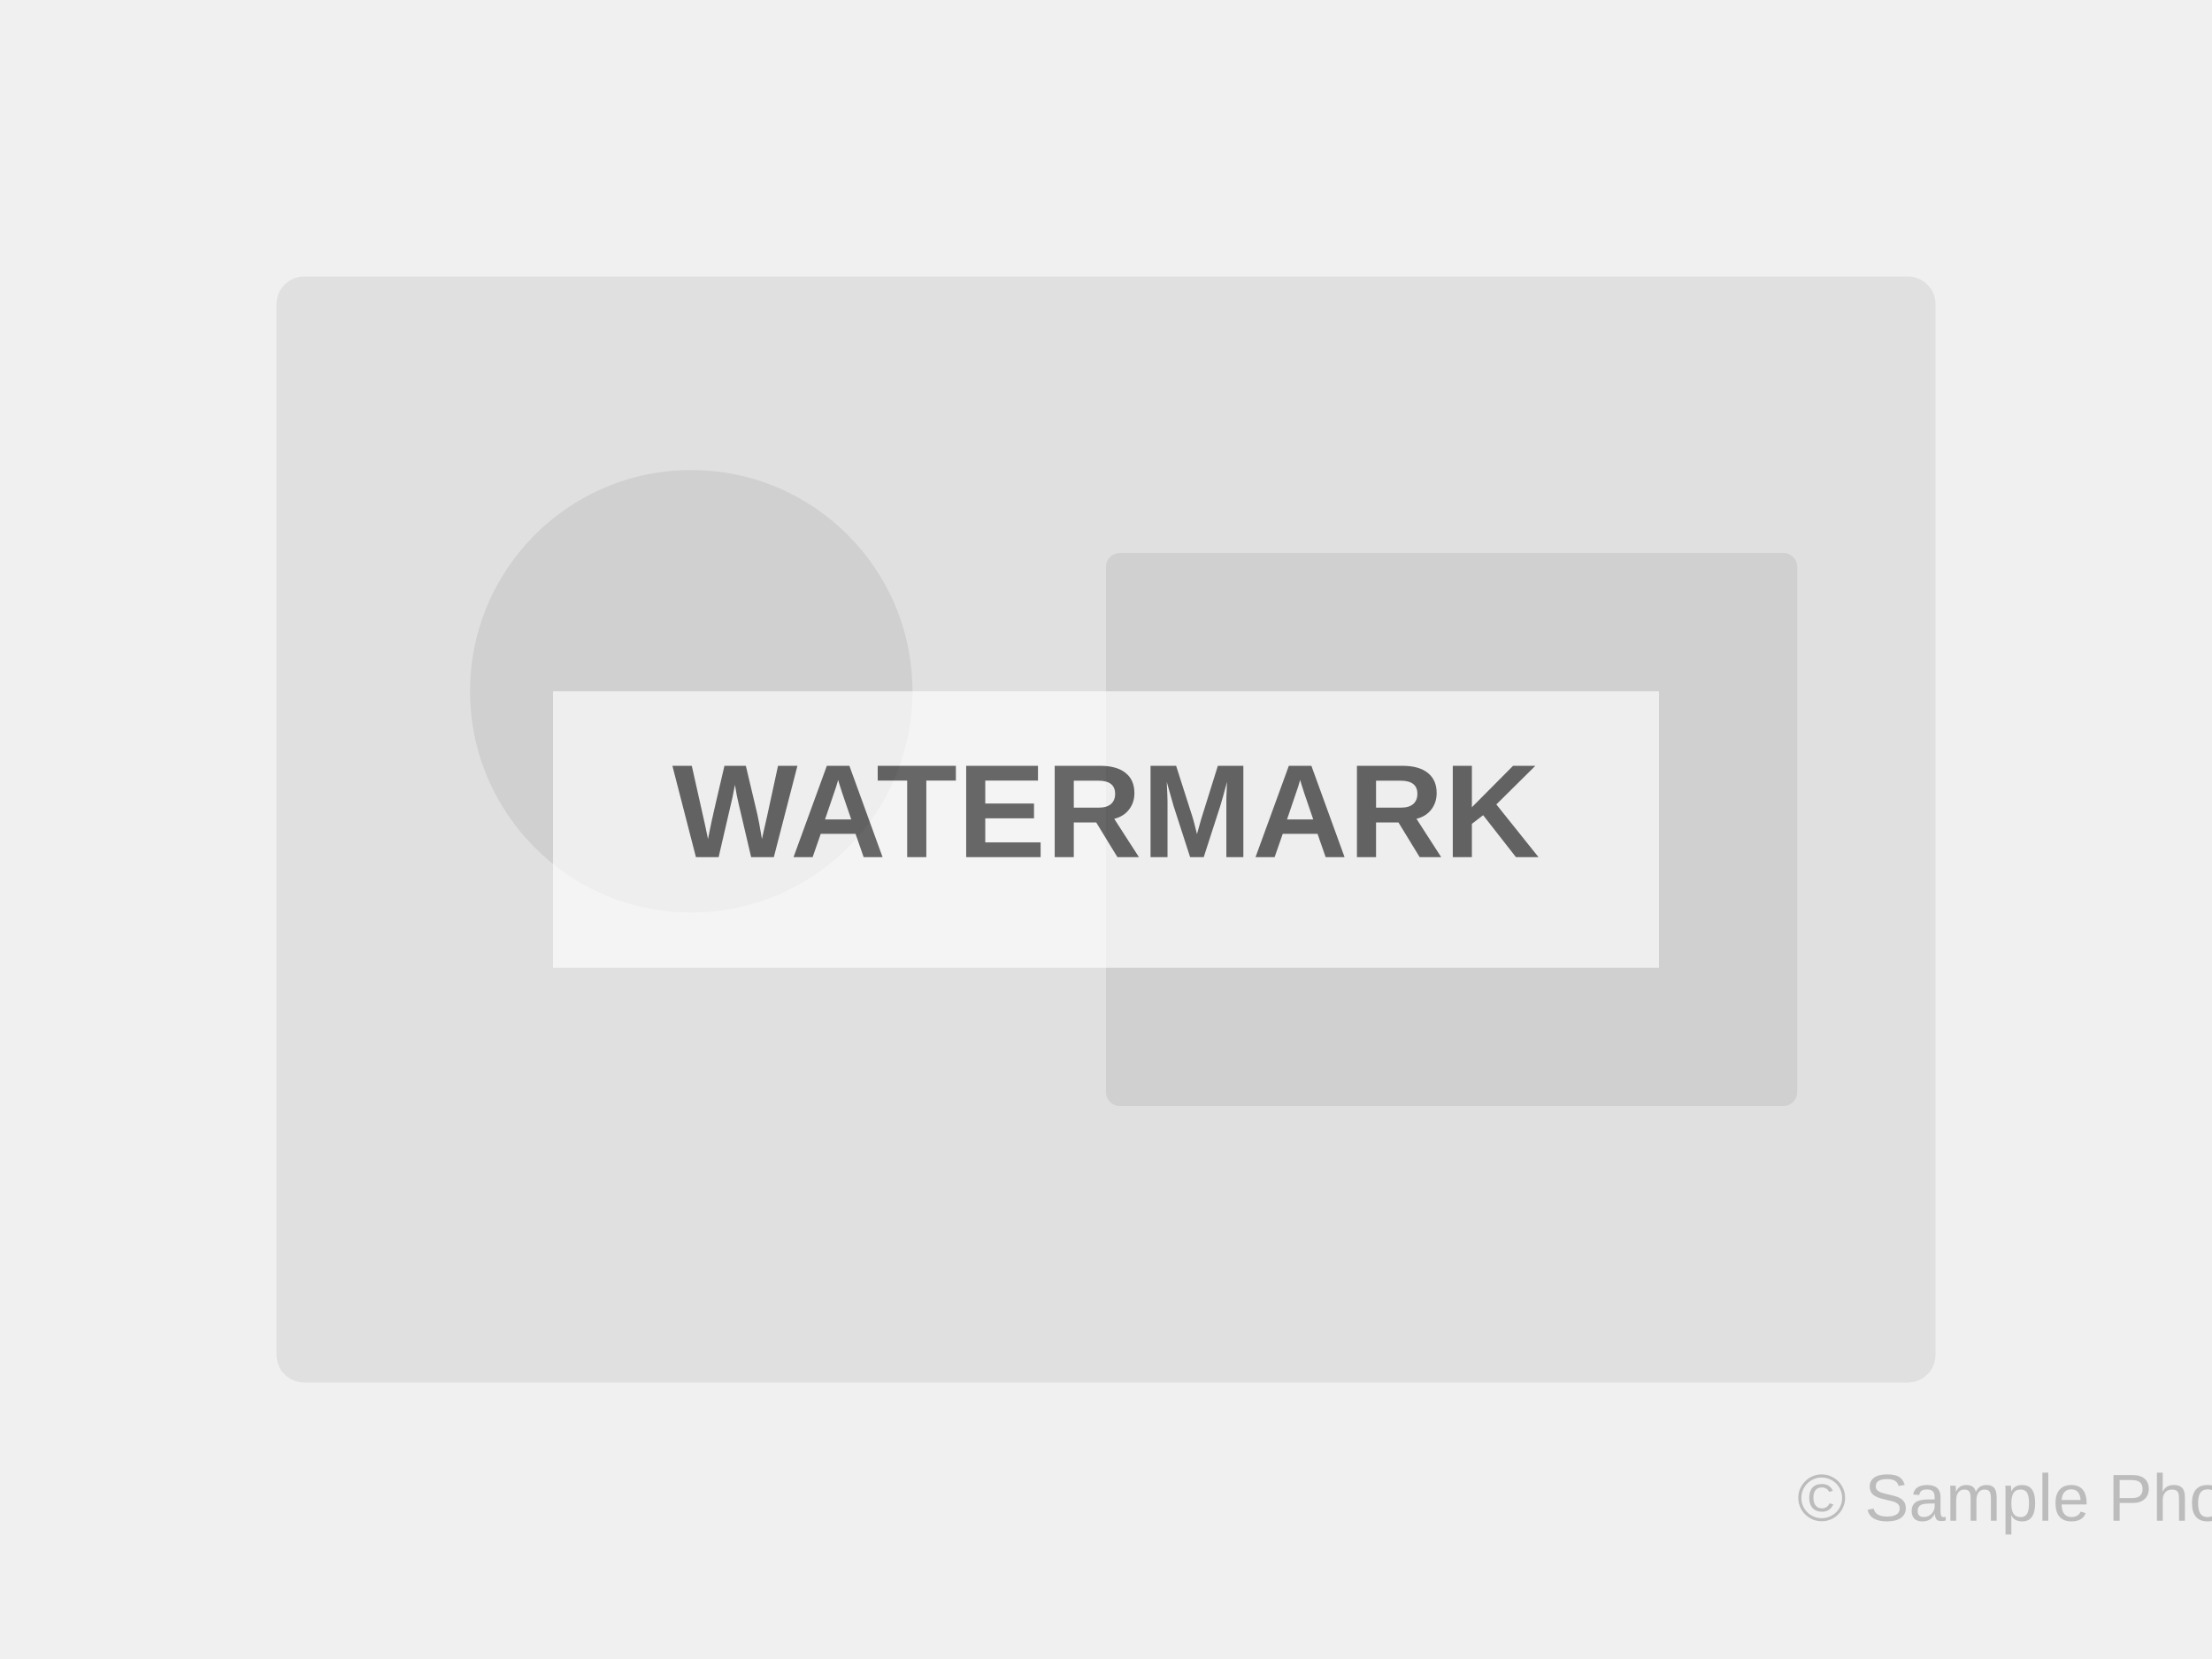
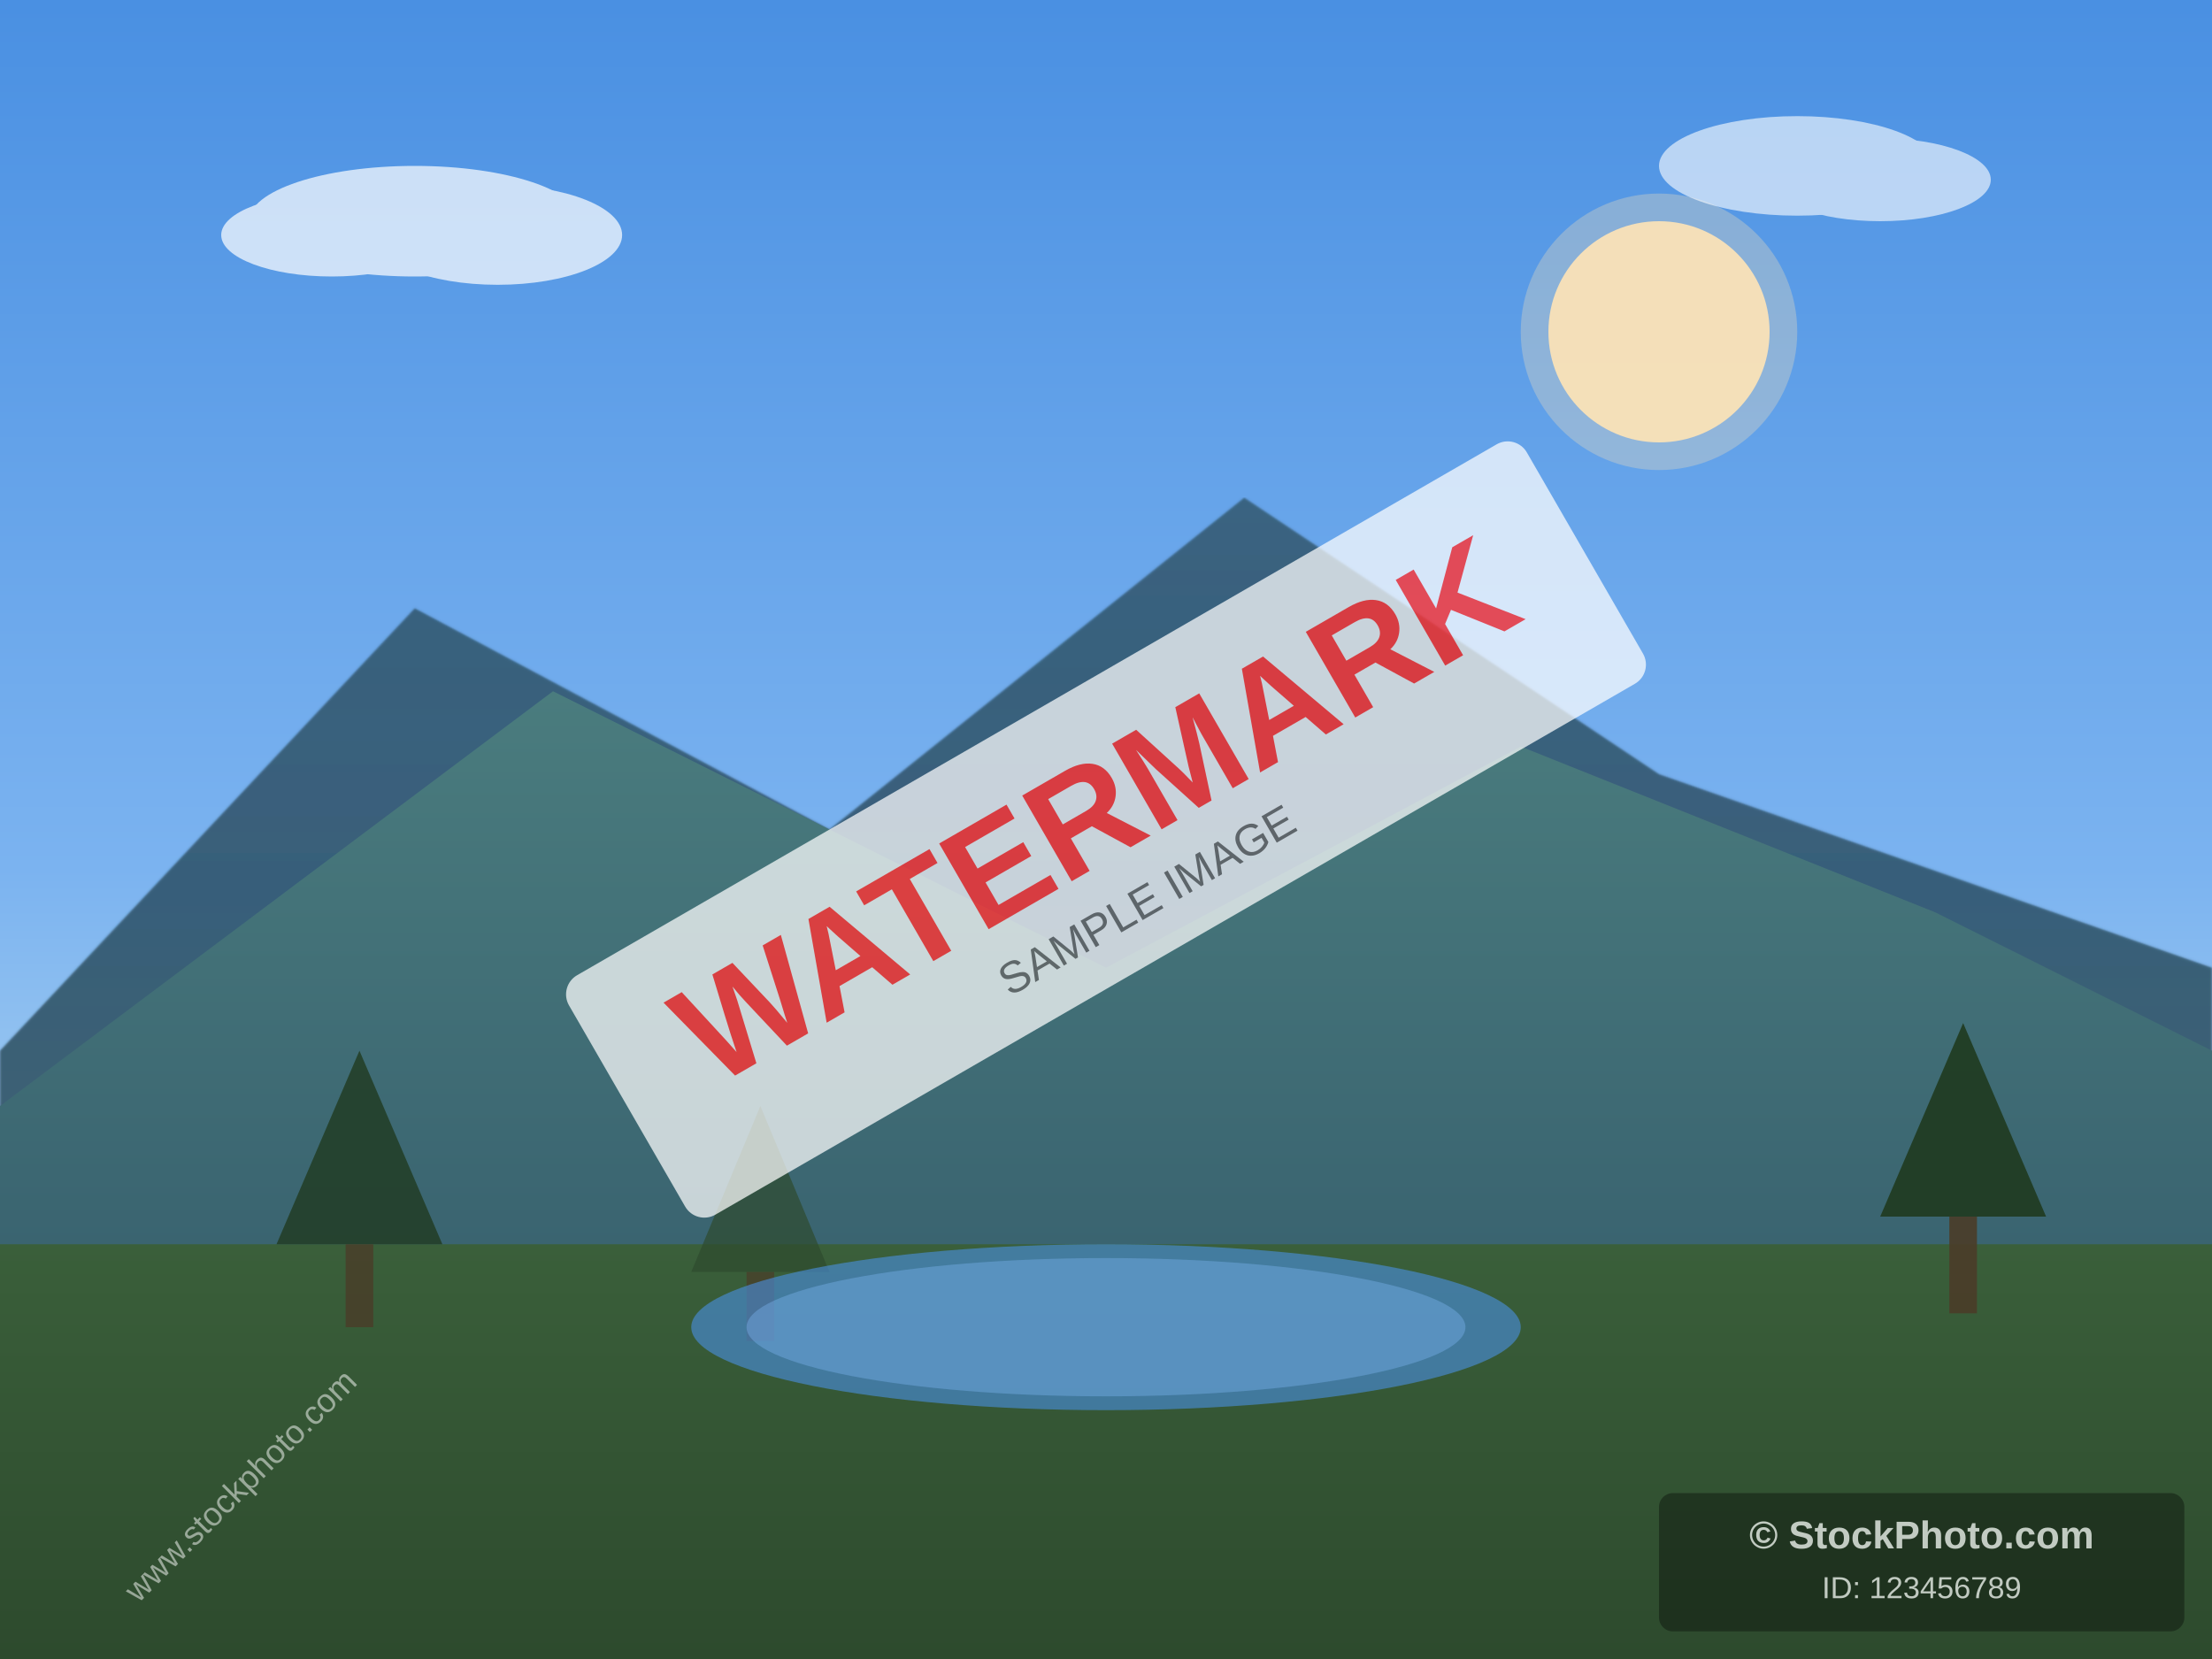
<svg xmlns="http://www.w3.org/2000/svg" width="800" height="600">
-   <rect width="800" height="600" fill="#f0f0f0" />
-   <rect x="100" y="100" width="600" height="400" fill="#e0e0e0" rx="10" />
-   <circle cx="250" cy="250" r="80" fill="#d0d0d0" />
-   <rect x="400" y="200" width="250" height="200" fill="#d0d0d0" rx="5" />
+   <defs>
+     <linearGradient id="sky" x1="0%" y1="0%" x2="0%" y2="100%">
+       <stop offset="0%" style="stop-color:#4A90E2;stop-opacity:1" />
+       <stop offset="70%" style="stop-color:#7BB3F0;stop-opacity:1" />
+       <stop offset="100%" style="stop-color:#A8D0F0;stop-opacity:1" />
+     </linearGradient>
+     <linearGradient id="mountain1" x1="0%" y1="0%" x2="0%" y2="100%">
+       <stop offset="0%" style="stop-color:#2E5266;stop-opacity:1" />
+       <stop offset="100%" style="stop-color:#1C3A47;stop-opacity:1" />
+     </linearGradient>
+     <linearGradient id="mountain2" x1="0%" y1="0%" x2="0%" y2="100%">
+       <stop offset="0%" style="stop-color:#4A7C7E;stop-opacity:1" />
+       <stop offset="100%" style="stop-color:#2E5266;stop-opacity:1" />
+     </linearGradient>
+     <linearGradient id="ground" x1="0%" y1="0%" x2="0%" y2="100%">
+       <stop offset="0%" style="stop-color:#3A5F3A;stop-opacity:1" />
+       <stop offset="100%" style="stop-color:#2D4A2D;stop-opacity:1" />
+     </linearGradient>
+     <filter id="blur" x="0" y="0">
+       <feGaussianBlur in="SourceGraphic" stdDeviation="0.5" />
+     </filter>
+   </defs>
+   <rect width="800" height="450" fill="url(#sky)" />
+   <circle cx="600" cy="120" r="40" fill="#FFE4B5" opacity="0.9">
+     <animate attributeName="opacity" values="0.9;1;0.9" dur="4s" repeatCount="indefinite" />
+   </circle>
+   <circle cx="600" cy="120" r="50" fill="#FFE4B5" opacity="0.3" />
  <g opacity="0.7">
-     <rect x="200" y="250" width="400" height="100" fill="white" opacity="0.9" />
-     <text x="400" y="310" font-family="Arial, sans-serif" font-size="48" font-weight="bold" text-anchor="middle" fill="#333">
+     <ellipse cx="150" cy="80" rx="60" ry="20" fill="white" />
+     <ellipse cx="180" cy="85" rx="45" ry="18" fill="white" />
+     <ellipse cx="120" cy="85" rx="40" ry="15" fill="white" />
+   </g>
+   <g opacity="0.6">
+     <ellipse cx="650" cy="60" rx="50" ry="18" fill="white" />
+     <ellipse cx="680" cy="65" rx="40" ry="15" fill="white" />
+   </g>
+   <polygon points="0,380 150,220 300,300 450,180 600,280 800,350 800,600 0,600" fill="url(#mountain1)" opacity="0.8" filter="url(#blur)" />
+   <polygon points="0,400 200,250 400,350 550,270 700,330 800,380 800,600 0,600" fill="url(#mountain2)" />
+   <rect x="0" y="450" width="800" height="150" fill="url(#ground)" />
+   <g opacity="0.8">
+     <polygon points="100,450 130,380 160,450" fill="#1F3A1F" />
+     <rect x="125" y="450" width="10" height="30" fill="#4A3C28" />
+   </g>
+   <g opacity="0.7">
+     <polygon points="250,460 275,400 300,460" fill="#2D4A2D" />
+     <rect x="270" y="460" width="10" height="25" fill="#4A3C28" />
+   </g>
+   <g opacity="0.9">
+     <polygon points="680,440 710,370 740,440" fill="#1F3A1F" />
+     <rect x="705" y="440" width="10" height="35" fill="#4A3C28" />
+   </g>
+   <ellipse cx="400" cy="480" rx="150" ry="30" fill="#4A90E2" opacity="0.6" />
+   <ellipse cx="400" cy="480" rx="130" ry="25" fill="#7BB3F0" opacity="0.4" />
+   <g transform="rotate(-30 400 300)" opacity="0.8">
+     <rect x="200" y="250" width="400" height="100" fill="white" opacity="0.9" rx="8" />
+     <text x="400" y="310" font-family="Arial, sans-serif" font-size="52" font-weight="bold" text-anchor="middle" fill="#FF3333">
      WATERMARK
    </text>
+     <text x="400" y="335" font-family="Arial, sans-serif" font-size="16" text-anchor="middle" fill="#666666">
+       SAMPLE IMAGE
+     </text>
  </g>
-   <text x="650" y="550" font-family="Arial, sans-serif" font-size="24" fill="#999" opacity="0.6">
-     © Sample Photo
+   <g opacity="0.7">
+     <rect x="600" y="540" width="190" height="50" fill="black" opacity="0.5" rx="5" />
+     <text x="695" y="560" font-family="Arial, sans-serif" font-size="14" text-anchor="middle" fill="white" font-weight="bold">
+       © StockPhoto.com
+     </text>
+     <text x="695" y="578" font-family="Arial, sans-serif" font-size="11" text-anchor="middle" fill="white">
+       ID: 123456789
+     </text>
+   </g>
+   <text x="50" y="580" font-family="Arial, sans-serif" font-size="12" fill="white" opacity="0.5" transform="rotate(-45 50 580)">
+     www.stockphoto.com
  </text>
</svg>
